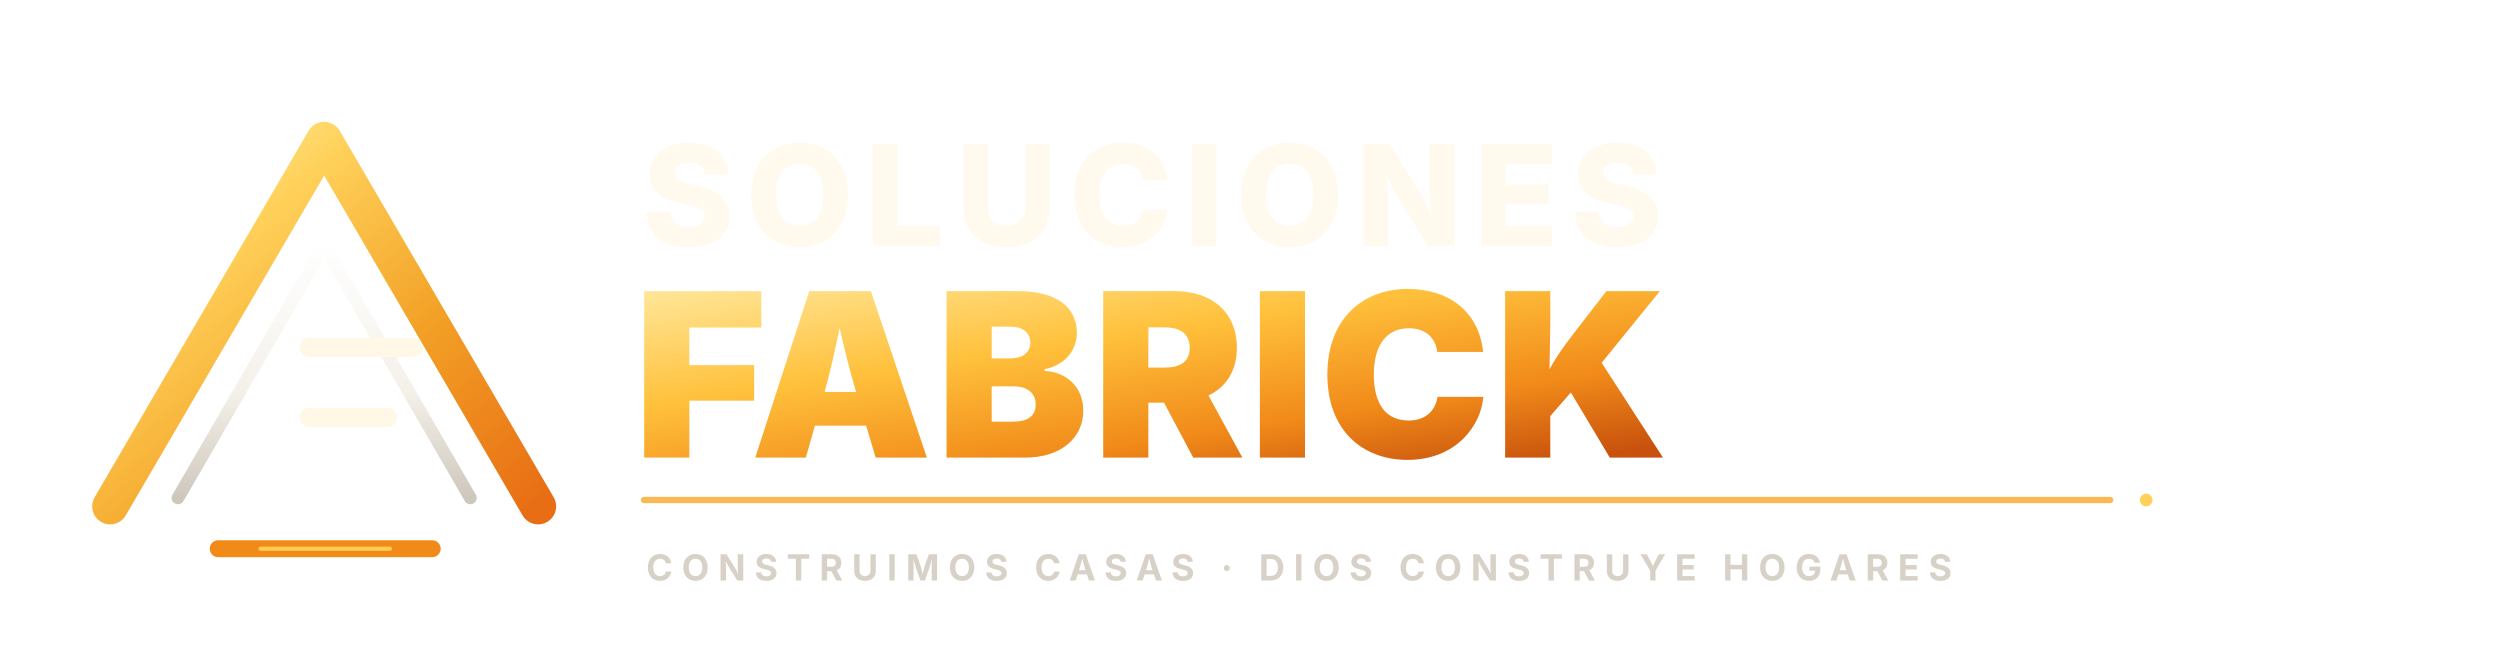
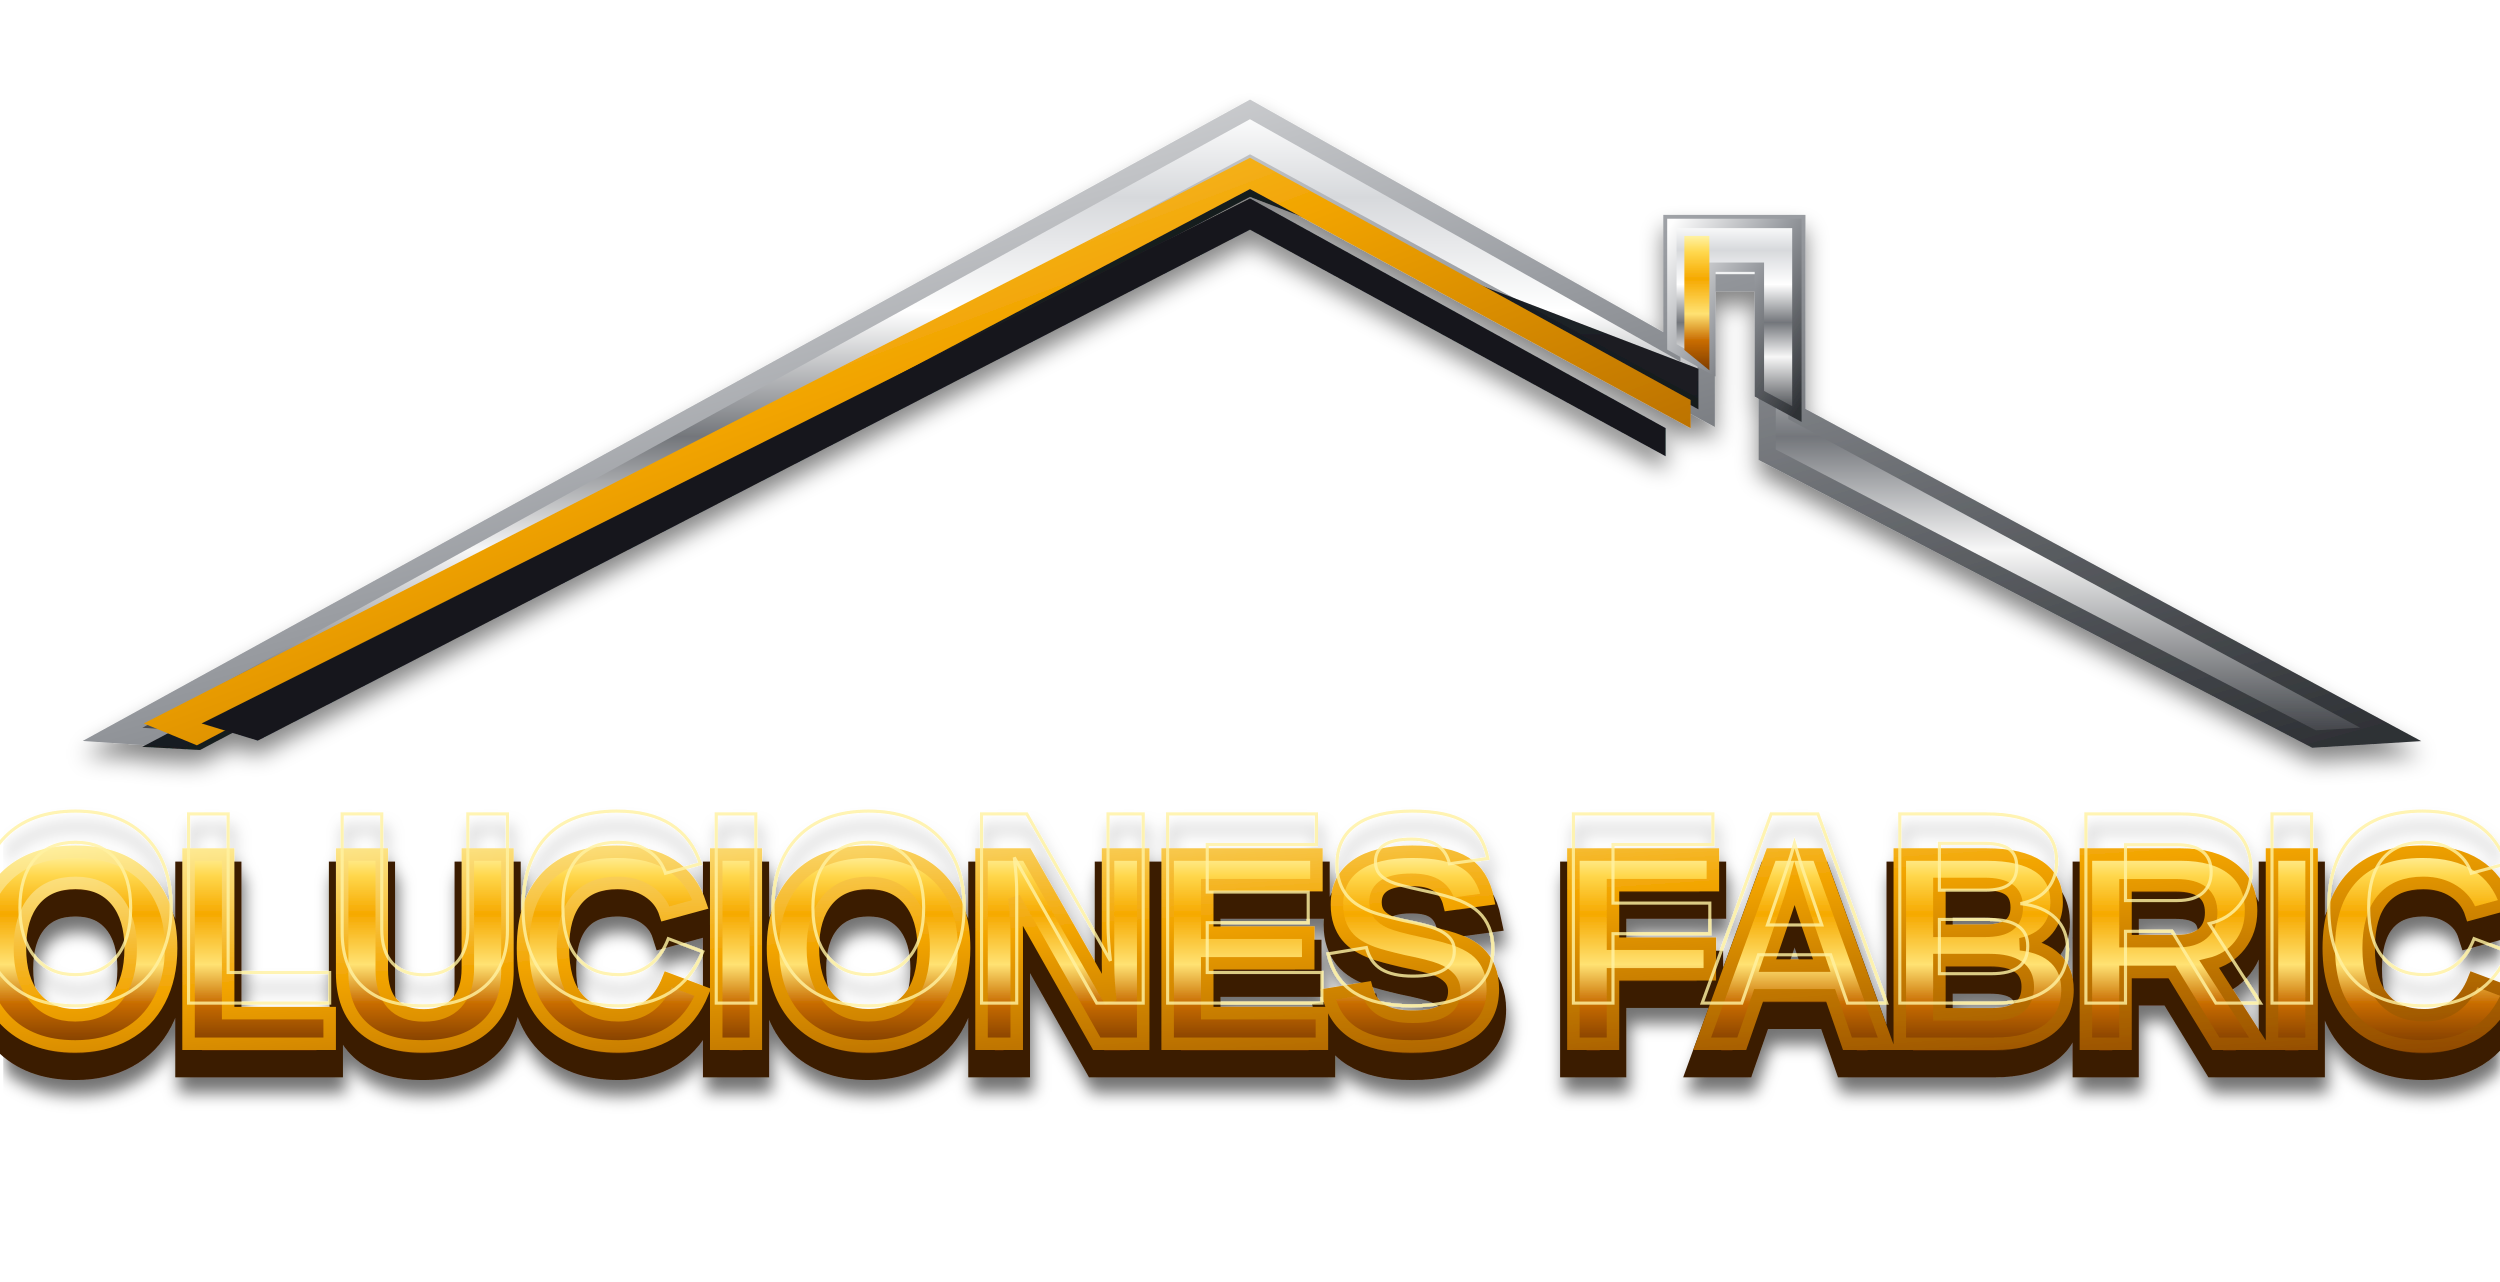
- <svg xmlns="http://www.w3.org/2000/svg" viewBox="0 0 1180 310" role="img" aria-labelledby="title desc">
+ <svg xmlns="http://www.w3.org/2000/svg" viewBox="0 0 1600 820" role="img" aria-labelledby="title desc">
  <defs>
-     <linearGradient id="fabrickGold" x1="0" y1="0" x2="1" y2="1">
-       <stop offset="0" stop-color="#FFF2B0" />
-       <stop offset=".28" stop-color="#FFD15A" />
-       <stop offset=".62" stop-color="#F3A126" />
-       <stop offset="1" stop-color="#E86D14" />
+     <linearGradient id="steel" x1="0" y1="0" x2="0" y2="1">
+       <stop offset="0" stop-color="#ffffff" />
+       <stop offset=".14" stop-color="#d7d9dc" />
+       <stop offset=".32" stop-color="#ffffff" />
+       <stop offset=".52" stop-color="#73767b" />
+       <stop offset=".7" stop-color="#f7f7f7" />
+       <stop offset="1" stop-color="#3c3f44" />
    </linearGradient>
-     <linearGradient id="fabrickGoldText" x1="0" y1="0" x2=".9" y2="1">
-       <stop offset="0" stop-color="#FFE79A" />
-       <stop offset=".38" stop-color="#FFC13C" />
-       <stop offset=".74" stop-color="#F18A19" />
-       <stop offset="1" stop-color="#C8520D" />
+     <linearGradient id="steelEdge" x1="0" y1="0" x2="1" y2="1">
+       <stop offset="0" stop-color="#fefefe" />
+       <stop offset=".45" stop-color="#9a9da2" />
+       <stop offset="1" stop-color="#2d3034" />
    </linearGradient>
-     <linearGradient id="fabrickSteel" x1="0" y1="0" x2="0" y2="1">
-       <stop offset="0" stop-color="#FFFFFF" />
-       <stop offset=".58" stop-color="#F3EFE7" />
-       <stop offset="1" stop-color="#C9C1B5" />
+     <linearGradient id="gold" x1="0" y1="0" x2="0" y2="1">
+       <stop offset="0" stop-color="#fff2a3" />
+       <stop offset=".12" stop-color="#ffd84e" />
+       <stop offset=".32" stop-color="#f6a900" />
+       <stop offset=".58" stop-color="#ffe273" />
+       <stop offset=".78" stop-color="#c86c00" />
+       <stop offset="1" stop-color="#7e3c00" />
    </linearGradient>
+     <linearGradient id="goldEdge" x1="0" y1="0" x2="1" y2="1">
+       <stop offset="0" stop-color="#fff4a8" />
+       <stop offset=".42" stop-color="#f2a400" />
+       <stop offset="1" stop-color="#8c4600" />
+     </linearGradient>
+     <filter id="shadow" x="-20%" y="-20%" width="140%" height="150%">
+       <feGaussianBlur in="SourceAlpha" stdDeviation="7" />
+       <feOffset dy="9" />
+       <feComponentTransfer>
+         <feFuncA type="linear" slope=".48" />
+       </feComponentTransfer>
+       <feMerge>
+         <feMergeNode />
+         <feMergeNode in="SourceGraphic" />
+       </feMerge>
+     </filter>
+     <filter id="textShadow" x="-10%" y="-20%" width="120%" height="150%">
+       <feGaussianBlur in="SourceAlpha" stdDeviation="5" />
+       <feOffset dx="2" dy="10" />
+       <feComponentTransfer>
+         <feFuncA type="linear" slope=".55" />
+       </feComponentTransfer>
+       <feMerge>
+         <feMergeNode />
+         <feMergeNode in="SourceGraphic" />
+       </feMerge>
+     </filter>
  </defs>
-   <g transform="translate(34 28)" fill="none" stroke-linecap="round" stroke-linejoin="round">
-     <path d="M18 211 119 38l101 173" stroke="url(#fabrickGold)" stroke-width="17" />
-     <path d="M50 207 119 88l69 119" stroke="url(#fabrickSteel)" stroke-width="6" opacity=".9" />
-     <path d="M112 203v-80" stroke="url(#fabrickGold)" stroke-width="13" />
-     <path d="M112 136h49M112 169h37" stroke="#FFF8E7" stroke-width="9" />
-     <path d="M69 231h101" stroke="#F28A18" stroke-width="8" />
-     <path d="M89 231h61" stroke="#FFD15A" stroke-width="2" opacity=".9" />
+   <g filter="url(#shadow)" stroke-linejoin="miter">
+     <path d="M72 470 L800 70 L1070 222 L1070 143 L1150 143 L1150 265 L1530 470 L1481 473 L1131 291 L1131 181 L1092 181 L1092 264 L800 105 L116 473 Z" fill="url(#steel)" stroke="url(#steelEdge)" stroke-width="11" />
+     <path d="M91 478 L800 104 L1087 262 L1087 236 L800 126 L128 480 Z" fill="#111318" opacity=".94" />
+     <path d="M92 463 L800 101 L1082 256 L1082 274 L800 121 L126 477 Z" fill="url(#goldEdge)" />
+     <path d="M129 463 L800 127 L1066 274 L1066 292 L800 147 L165 474 Z" fill="#17191d" />
+     <path d="M1070 222 L1070 143 L1150 143 L1150 265 L1126 252 L1126 171 L1095 171 L1095 236 Z" fill="url(#steel)" stroke="url(#steelEdge)" stroke-width="6" />
+     <path d="M1078 224 L1078 151 L1094 151 L1094 237 Z" fill="url(#gold)" />
  </g>
-   <g font-family="Inter, Manrope, Arial, Helvetica, sans-serif">
-     <text x="303" y="116" fill="#FFF9EE" font-size="66" font-weight="800" letter-spacing="5.4">SOLUCIONES</text>
-     <text x="299" y="216" fill="url(#fabrickGoldText)" font-size="108" font-weight="900" letter-spacing="1.8">FABRICK</text>
-     <path d="M304 236h692" stroke="#F5A11D" stroke-width="3" stroke-linecap="round" opacity=".75" />
-     <circle cx="1013" cy="236" r="3" fill="#FFD15A" />
-     <text x="305" y="274" fill="#D8D1C7" font-size="17" font-weight="700" letter-spacing="4.15">CONSTRUIMOS CASAS · DIOS CONSTRUYE HOGARES</text>
+   <g filter="url(#textShadow)" font-family="Arial Black, Montserrat, Manrope, Arial, sans-serif" font-weight="900" text-anchor="middle">
+     <text x="800" y="681" font-size="176" letter-spacing="-8" fill="#5b2b00" stroke="#3a1d00" stroke-width="17">SOLUCIONES FABRICK</text>
+     <text x="800" y="668" font-size="176" letter-spacing="-8" fill="url(#gold)" stroke="url(#goldEdge)" stroke-width="8">SOLUCIONES FABRICK</text>
+     <text x="800" y="642" font-size="176" letter-spacing="-8" fill="none" stroke="#fff1a1" stroke-width="2" opacity=".82">SOLUCIONES FABRICK</text>
  </g>
</svg>
